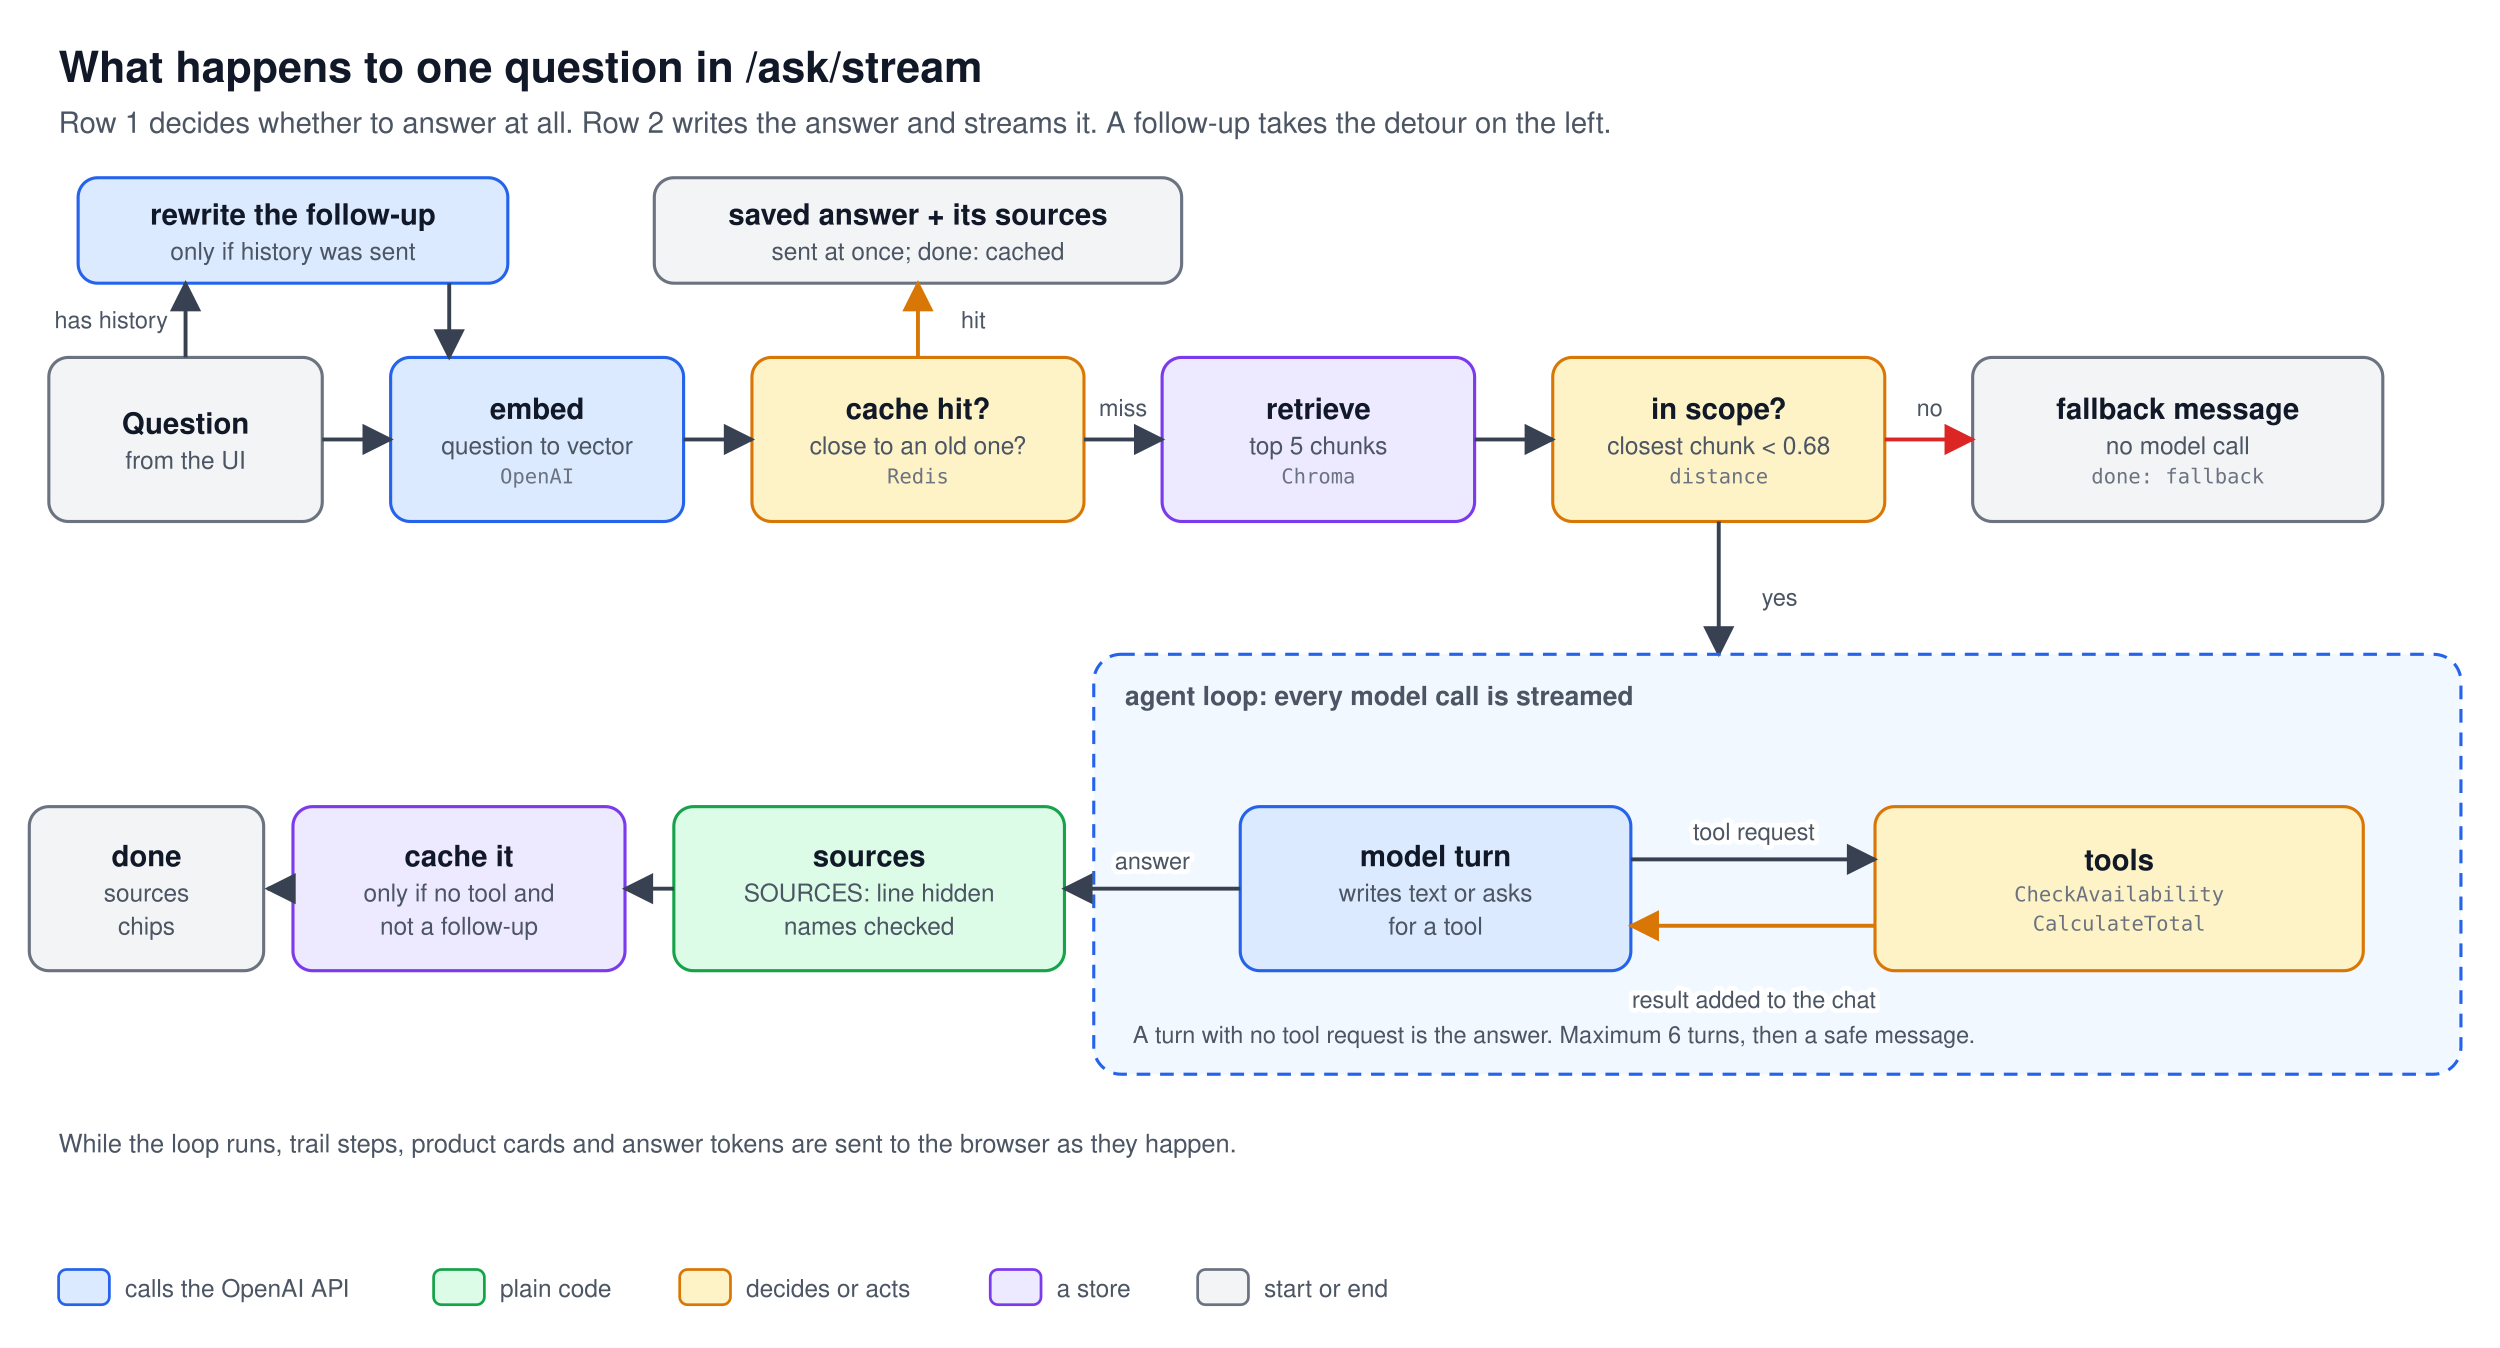
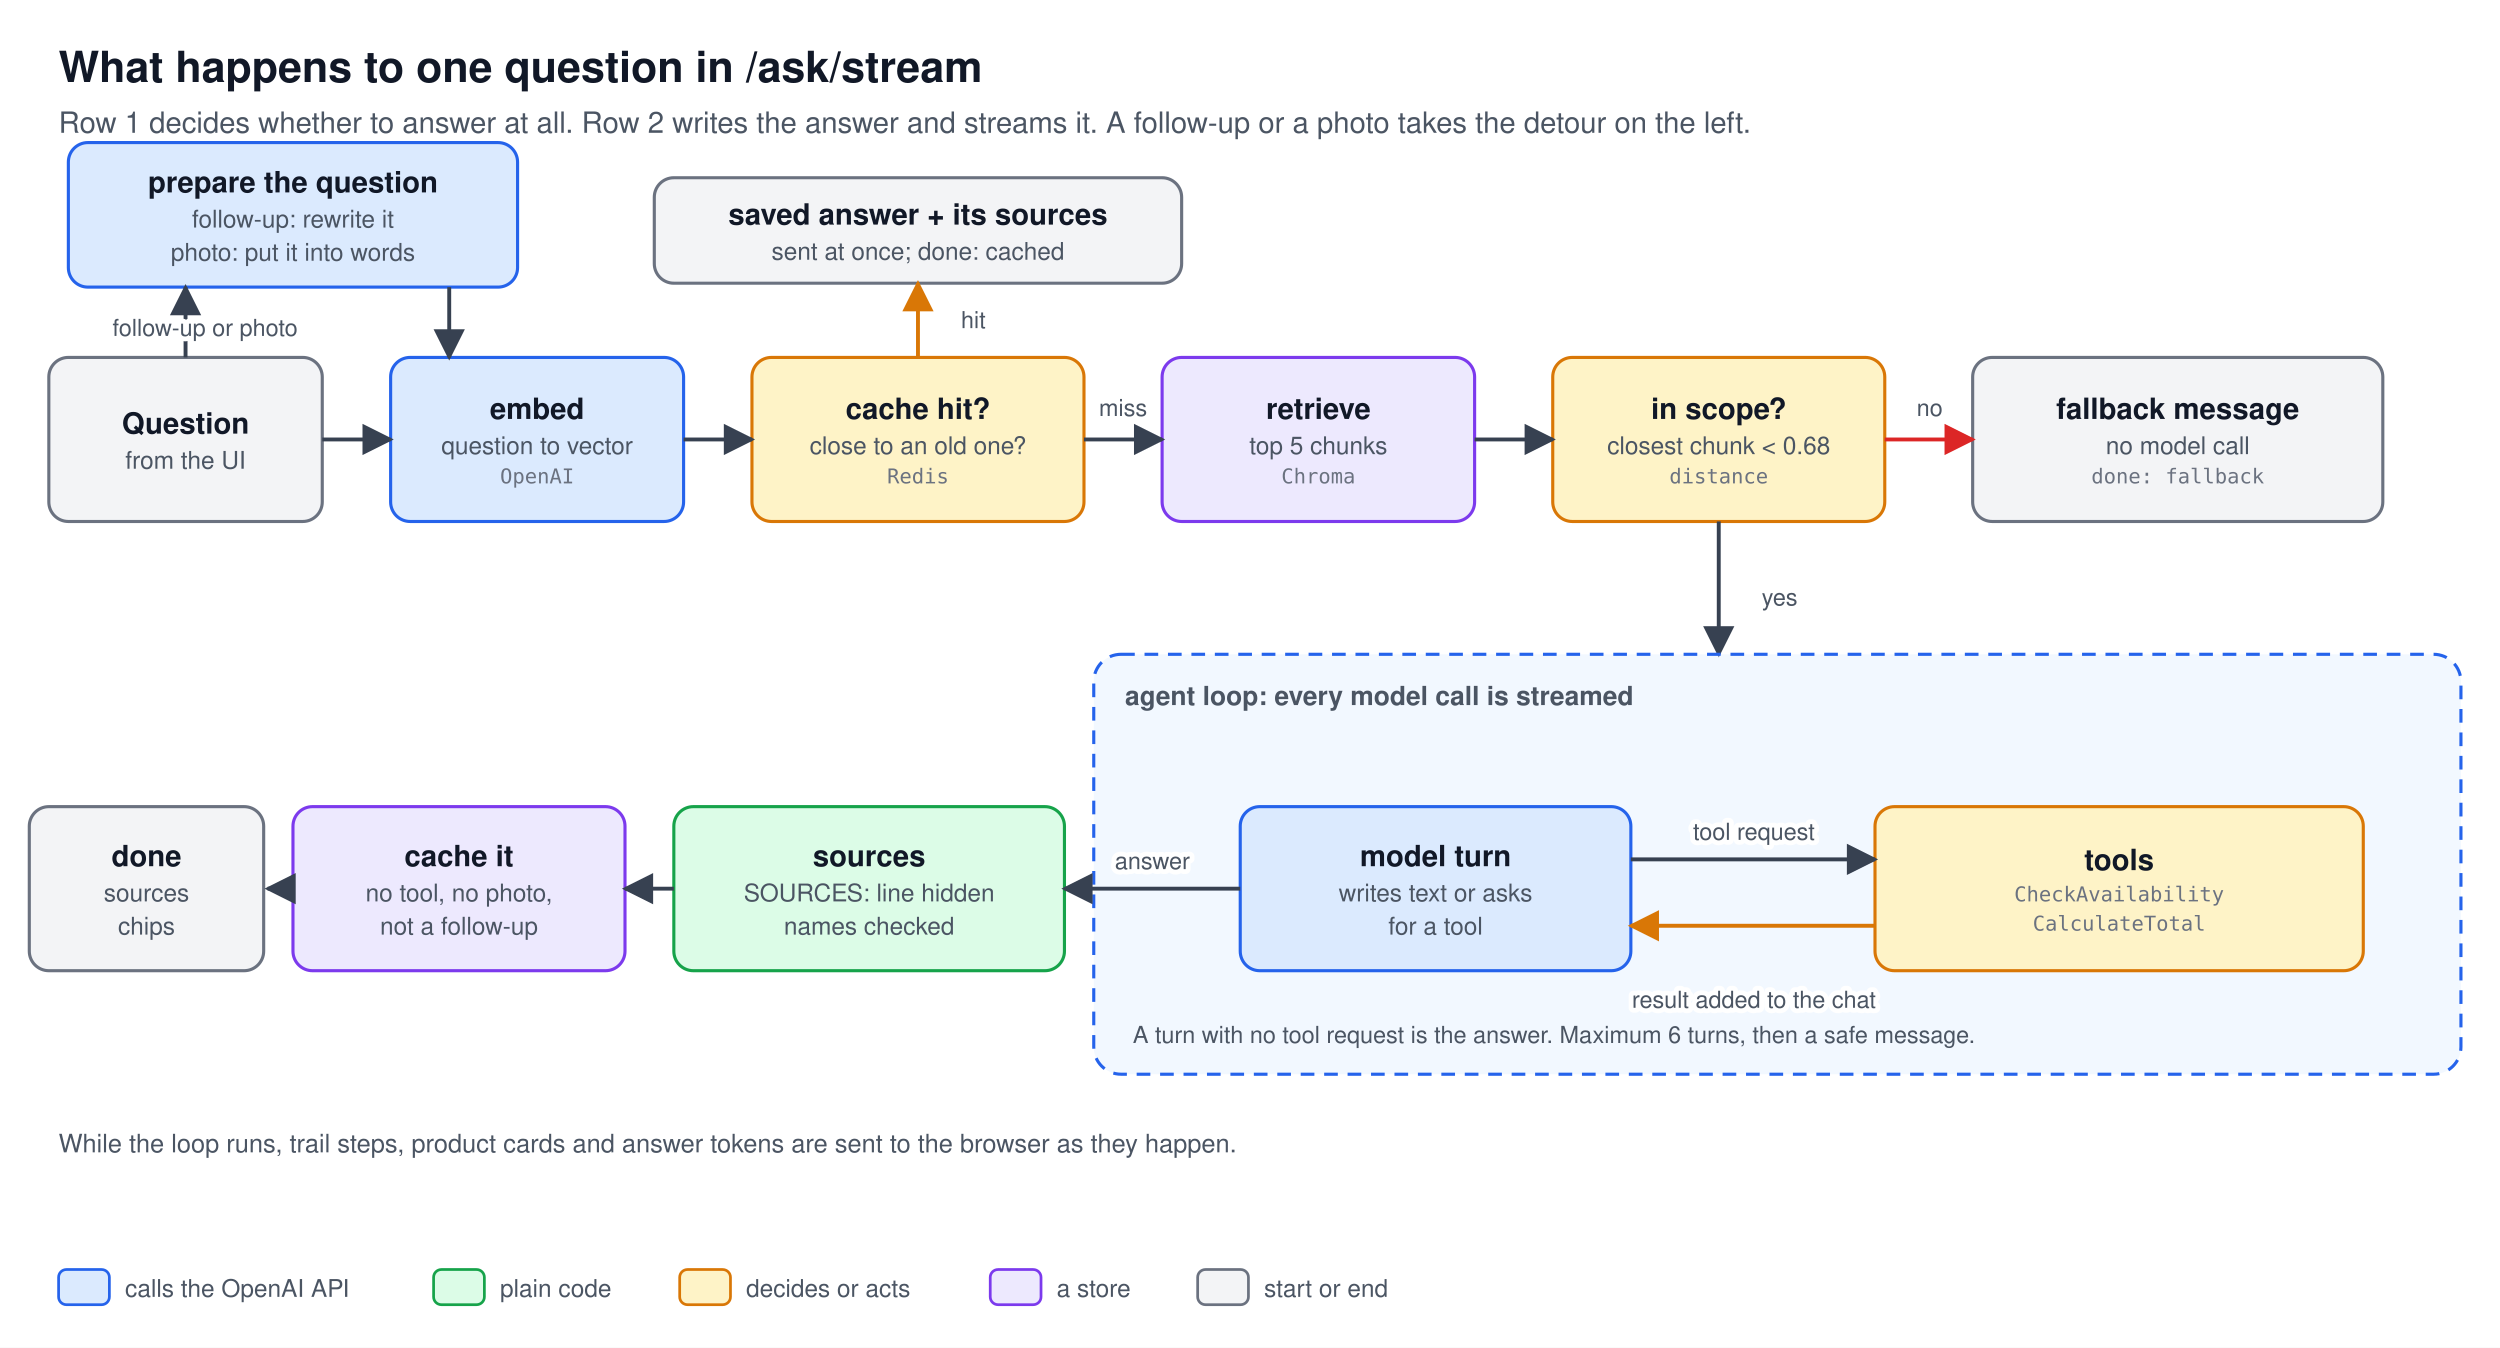
<svg xmlns="http://www.w3.org/2000/svg" viewBox="0 0 1280 690" width="1280" height="690" role="img" aria-labelledby="t d">
  <defs>
    <marker id="a-ink" viewBox="0 0 10 10" refX="9" refY="5" markerWidth="8" markerHeight="8" orient="auto-start-reverse">
      <path d="M0,0 L10,5 L0,10 z" fill="#374151" />
    </marker>
    <marker id="a-amber" viewBox="0 0 10 10" refX="9" refY="5" markerWidth="8" markerHeight="8" orient="auto-start-reverse">
      <path d="M0,0 L10,5 L0,10 z" fill="#d97706" />
    </marker>
    <marker id="a-red" viewBox="0 0 10 10" refX="9" refY="5" markerWidth="8" markerHeight="8" orient="auto-start-reverse">
      <path d="M0,0 L10,5 L0,10 z" fill="#dc2626" />
    </marker>
  </defs>
  <rect width="1280" height="690" fill="#ffffff" />
  <text x="30" y="42" font-family="-apple-system, 'Segoe UI', Helvetica, Arial, sans-serif" font-size="22" font-weight="bold" fill="#111827" text-anchor="start">What happens to one question in /ask/stream</text>
-   <text x="30" y="68" font-family="-apple-system, 'Segoe UI', Helvetica, Arial, sans-serif" font-size="15" font-weight="normal" fill="#4b5563" text-anchor="start">Row 1 decides whether to answer at all. Row 2 writes the answer and streams it. A follow-up takes the detour on the left.</text>
+   <text x="30" y="68" font-family="-apple-system, 'Segoe UI', Helvetica, Arial, sans-serif" font-size="15" font-weight="normal" fill="#4b5563" text-anchor="start">Row 1 decides whether to answer at all. Row 2 writes the answer and streams it. A follow-up or a photo takes the detour on the left.</text>
  <rect x="25.0" y="183.0" width="140" height="84" rx="10" fill="#f3f4f6" stroke="#6b7280" stroke-width="1.6" />
  <text x="95" y="222.0" font-family="-apple-system, 'Segoe UI', Helvetica, Arial, sans-serif" font-size="15" font-weight="bold" fill="#111827" text-anchor="middle">Question</text>
  <text x="95" y="240.0" font-family="-apple-system, 'Segoe UI', Helvetica, Arial, sans-serif" font-size="12.5" font-weight="normal" fill="#4b5563" text-anchor="middle">from the UI</text>
  <rect x="200.0" y="183.0" width="150" height="84" rx="10" fill="#dbeafe" stroke="#2563eb" stroke-width="1.6" />
  <text x="275" y="214.5" font-family="-apple-system, 'Segoe UI', Helvetica, Arial, sans-serif" font-size="15" font-weight="bold" fill="#111827" text-anchor="middle">embed</text>
  <text x="275" y="232.5" font-family="-apple-system, 'Segoe UI', Helvetica, Arial, sans-serif" font-size="12.5" font-weight="normal" fill="#4b5563" text-anchor="middle">question to vector</text>
  <text x="275" y="247.5" font-family="ui-monospace, 'SF Mono', Menlo, Consolas, monospace" font-size="10.5" font-weight="normal" fill="#6b7280" text-anchor="middle">OpenAI</text>
  <rect x="385.0" y="183.0" width="170" height="84" rx="10" fill="#fef3c7" stroke="#d97706" stroke-width="1.6" />
  <text x="470" y="214.5" font-family="-apple-system, 'Segoe UI', Helvetica, Arial, sans-serif" font-size="15" font-weight="bold" fill="#111827" text-anchor="middle">cache hit?</text>
  <text x="470" y="232.5" font-family="-apple-system, 'Segoe UI', Helvetica, Arial, sans-serif" font-size="12.5" font-weight="normal" fill="#4b5563" text-anchor="middle">close to an old one?</text>
  <text x="470" y="247.5" font-family="ui-monospace, 'SF Mono', Menlo, Consolas, monospace" font-size="10.5" font-weight="normal" fill="#6b7280" text-anchor="middle">Redis</text>
  <rect x="595.0" y="183.0" width="160" height="84" rx="10" fill="#ede9fe" stroke="#7c3aed" stroke-width="1.6" />
  <text x="675" y="214.5" font-family="-apple-system, 'Segoe UI', Helvetica, Arial, sans-serif" font-size="15" font-weight="bold" fill="#111827" text-anchor="middle">retrieve</text>
  <text x="675" y="232.5" font-family="-apple-system, 'Segoe UI', Helvetica, Arial, sans-serif" font-size="12.5" font-weight="normal" fill="#4b5563" text-anchor="middle">top 5 chunks</text>
  <text x="675" y="247.5" font-family="ui-monospace, 'SF Mono', Menlo, Consolas, monospace" font-size="10.5" font-weight="normal" fill="#6b7280" text-anchor="middle">Chroma</text>
  <rect x="795.0" y="183.0" width="170" height="84" rx="10" fill="#fef3c7" stroke="#d97706" stroke-width="1.6" />
  <text x="880" y="214.5" font-family="-apple-system, 'Segoe UI', Helvetica, Arial, sans-serif" font-size="15" font-weight="bold" fill="#111827" text-anchor="middle">in scope?</text>
  <text x="880" y="232.5" font-family="-apple-system, 'Segoe UI', Helvetica, Arial, sans-serif" font-size="12.5" font-weight="normal" fill="#4b5563" text-anchor="middle">closest chunk &lt; 0.68</text>
  <text x="880" y="247.5" font-family="ui-monospace, 'SF Mono', Menlo, Consolas, monospace" font-size="10.5" font-weight="normal" fill="#6b7280" text-anchor="middle">distance</text>
  <rect x="1010.0" y="183.0" width="210" height="84" rx="10" fill="#f3f4f6" stroke="#6b7280" stroke-width="1.6" />
  <text x="1115" y="214.5" font-family="-apple-system, 'Segoe UI', Helvetica, Arial, sans-serif" font-size="15" font-weight="bold" fill="#111827" text-anchor="middle">fallback message</text>
  <text x="1115" y="232.5" font-family="-apple-system, 'Segoe UI', Helvetica, Arial, sans-serif" font-size="12.5" font-weight="normal" fill="#4b5563" text-anchor="middle">no model call</text>
  <text x="1115" y="247.5" font-family="ui-monospace, 'SF Mono', Menlo, Consolas, monospace" font-size="10.5" font-weight="normal" fill="#6b7280" text-anchor="middle">done: fallback</text>
  <rect x="335.0" y="91.0" width="270" height="54" rx="10" fill="#f3f4f6" stroke="#6b7280" stroke-width="1.6" />
  <text x="470" y="115.0" font-family="-apple-system, 'Segoe UI', Helvetica, Arial, sans-serif" font-size="15" font-weight="bold" fill="#111827" text-anchor="middle">saved answer + its sources</text>
  <text x="470" y="133.0" font-family="-apple-system, 'Segoe UI', Helvetica, Arial, sans-serif" font-size="12.5" font-weight="normal" fill="#4b5563" text-anchor="middle">sent at once; done: cached</text>
-   <rect x="40.0" y="91.0" width="220" height="54" rx="10" fill="#dbeafe" stroke="#2563eb" stroke-width="1.6" />
-   <text x="150" y="115.0" font-family="-apple-system, 'Segoe UI', Helvetica, Arial, sans-serif" font-size="15" font-weight="bold" fill="#111827" text-anchor="middle">rewrite the follow-up</text>
-   <text x="150" y="133.0" font-family="-apple-system, 'Segoe UI', Helvetica, Arial, sans-serif" font-size="12.5" font-weight="normal" fill="#4b5563" text-anchor="middle">only if history was sent</text>
+   <rect x="35.0" y="73.0" width="230" height="74" rx="10" fill="#dbeafe" stroke="#2563eb" stroke-width="1.6" />
+   <text x="150" y="98.5" font-family="-apple-system, 'Segoe UI', Helvetica, Arial, sans-serif" font-size="15" font-weight="bold" fill="#111827" text-anchor="middle">prepare the question</text>
+   <text x="150" y="116.5" font-family="-apple-system, 'Segoe UI', Helvetica, Arial, sans-serif" font-size="12.5" font-weight="normal" fill="#4b5563" text-anchor="middle">follow-up: rewrite it</text>
+   <text x="150" y="133.5" font-family="-apple-system, 'Segoe UI', Helvetica, Arial, sans-serif" font-size="12.5" font-weight="normal" fill="#4b5563" text-anchor="middle">photo: put it into words</text>
  <path d="M165,225 L200,225" fill="none" stroke="#374151" stroke-width="2.0" stroke-linejoin="round" marker-end="url(#a-ink)" />
-   <path d="M95,183 L95,145" fill="none" stroke="#374151" stroke-width="2.0" stroke-linejoin="round" marker-end="url(#a-ink)" />
-   <text x="86" y="168" font-family="-apple-system, 'Segoe UI', Helvetica, Arial, sans-serif" font-size="12" font-weight="normal" fill="#4b5563" text-anchor="end" stroke="#ffffff" stroke-width="5" stroke-linejoin="round" paint-order="stroke">has history</text>
-   <path d="M230,145 L230,183" fill="none" stroke="#374151" stroke-width="2.0" stroke-linejoin="round" marker-end="url(#a-ink)" />
+   <path d="M95,183 L95,147" fill="none" stroke="#374151" stroke-width="2.0" stroke-linejoin="round" marker-end="url(#a-ink)" />
+   <text x="105" y="172" font-family="-apple-system, 'Segoe UI', Helvetica, Arial, sans-serif" font-size="12" font-weight="normal" fill="#4b5563" text-anchor="middle" stroke="#ffffff" stroke-width="5" stroke-linejoin="round" paint-order="stroke">follow-up or photo</text>
+   <path d="M230,147 L230,183" fill="none" stroke="#374151" stroke-width="2.0" stroke-linejoin="round" marker-end="url(#a-ink)" />
  <path d="M350,225 L385,225" fill="none" stroke="#374151" stroke-width="2.0" stroke-linejoin="round" marker-end="url(#a-ink)" />
  <path d="M555,225 L595,225" fill="none" stroke="#374151" stroke-width="2.0" stroke-linejoin="round" marker-end="url(#a-ink)" />
  <text x="575" y="213" font-family="-apple-system, 'Segoe UI', Helvetica, Arial, sans-serif" font-size="12" font-weight="normal" fill="#4b5563" text-anchor="middle" stroke="#ffffff" stroke-width="5" stroke-linejoin="round" paint-order="stroke">miss</text>
  <path d="M470,183 L470,145" fill="none" stroke="#d97706" stroke-width="2.0" stroke-linejoin="round" marker-end="url(#a-amber)" />
  <text x="492" y="168" font-family="-apple-system, 'Segoe UI', Helvetica, Arial, sans-serif" font-size="12" font-weight="normal" fill="#4b5563" text-anchor="start" stroke="#ffffff" stroke-width="5" stroke-linejoin="round" paint-order="stroke">hit</text>
  <path d="M755,225 L795,225" fill="none" stroke="#374151" stroke-width="2.0" stroke-linejoin="round" marker-end="url(#a-ink)" />
  <path d="M965,225 L1010,225" fill="none" stroke="#dc2626" stroke-width="2.0" stroke-linejoin="round" marker-end="url(#a-red)" />
  <text x="988" y="213" font-family="-apple-system, 'Segoe UI', Helvetica, Arial, sans-serif" font-size="12" font-weight="normal" fill="#4b5563" text-anchor="middle" stroke="#ffffff" stroke-width="5" stroke-linejoin="round" paint-order="stroke">no</text>
  <path d="M880,267 L880,335" fill="none" stroke="#374151" stroke-width="2.0" stroke-linejoin="round" marker-end="url(#a-ink)" />
  <text x="902" y="310" font-family="-apple-system, 'Segoe UI', Helvetica, Arial, sans-serif" font-size="12" font-weight="normal" fill="#4b5563" text-anchor="start" stroke="#ffffff" stroke-width="5" stroke-linejoin="round" paint-order="stroke">yes</text>
  <rect x="560" y="335" width="700" height="215" rx="14" fill="#dbeafe" fill-opacity="0.35" stroke="#2563eb" stroke-width="1.6" stroke-dasharray="7 5" />
  <text x="576" y="361" font-family="-apple-system, 'Segoe UI', Helvetica, Arial, sans-serif" font-size="13.5" font-weight="bold" fill="#4b5563" text-anchor="start">agent loop: every model call is streamed</text>
  <rect x="635.0" y="413.0" width="200" height="84" rx="10" fill="#dbeafe" stroke="#2563eb" stroke-width="1.6" />
  <text x="735" y="443.5" font-family="-apple-system, 'Segoe UI', Helvetica, Arial, sans-serif" font-size="15" font-weight="bold" fill="#111827" text-anchor="middle">model turn</text>
  <text x="735" y="461.5" font-family="-apple-system, 'Segoe UI', Helvetica, Arial, sans-serif" font-size="12.5" font-weight="normal" fill="#4b5563" text-anchor="middle">writes text or asks</text>
  <text x="735" y="478.5" font-family="-apple-system, 'Segoe UI', Helvetica, Arial, sans-serif" font-size="12.5" font-weight="normal" fill="#4b5563" text-anchor="middle">for a tool</text>
  <rect x="960.0" y="413.0" width="250" height="84" rx="10" fill="#fef3c7" stroke="#d97706" stroke-width="1.6" />
  <text x="1085" y="445.5" font-family="-apple-system, 'Segoe UI', Helvetica, Arial, sans-serif" font-size="15" font-weight="bold" fill="#111827" text-anchor="middle">tools</text>
  <text x="1085" y="461.5" font-family="ui-monospace, 'SF Mono', Menlo, Consolas, monospace" font-size="10.5" font-weight="normal" fill="#6b7280" text-anchor="middle">CheckAvailability</text>
  <text x="1085" y="476.5" font-family="ui-monospace, 'SF Mono', Menlo, Consolas, monospace" font-size="10.5" font-weight="normal" fill="#6b7280" text-anchor="middle">CalculateTotal</text>
  <path d="M835,440 L960,440" fill="none" stroke="#374151" stroke-width="2.0" stroke-linejoin="round" marker-end="url(#a-ink)" />
  <text x="898" y="430" font-family="-apple-system, 'Segoe UI', Helvetica, Arial, sans-serif" font-size="12" font-weight="normal" fill="#4b5563" text-anchor="middle" stroke="#ffffff" stroke-width="5" stroke-linejoin="round" paint-order="stroke">tool request</text>
  <path d="M960,474 L835,474" fill="none" stroke="#d97706" stroke-width="2.0" stroke-linejoin="round" marker-end="url(#a-amber)" />
  <text x="898" y="516" font-family="-apple-system, 'Segoe UI', Helvetica, Arial, sans-serif" font-size="12" font-weight="normal" fill="#4b5563" text-anchor="middle" stroke="#ffffff" stroke-width="5" stroke-linejoin="round" paint-order="stroke">result added to the chat</text>
  <text x="580" y="534" font-family="-apple-system, 'Segoe UI', Helvetica, Arial, sans-serif" font-size="12" font-weight="normal" fill="#4b5563" text-anchor="start">A turn with no tool request is the answer. Maximum 6 turns, then a safe message.</text>
  <rect x="345.0" y="413.0" width="200" height="84" rx="10" fill="#dcfce7" stroke="#16a34a" stroke-width="1.6" />
  <text x="445" y="443.5" font-family="-apple-system, 'Segoe UI', Helvetica, Arial, sans-serif" font-size="15" font-weight="bold" fill="#111827" text-anchor="middle">sources</text>
  <text x="445" y="461.5" font-family="-apple-system, 'Segoe UI', Helvetica, Arial, sans-serif" font-size="12.5" font-weight="normal" fill="#4b5563" text-anchor="middle">SOURCES: line hidden</text>
  <text x="445" y="478.5" font-family="-apple-system, 'Segoe UI', Helvetica, Arial, sans-serif" font-size="12.5" font-weight="normal" fill="#4b5563" text-anchor="middle">names checked</text>
  <rect x="150.0" y="413.0" width="170" height="84" rx="10" fill="#ede9fe" stroke="#7c3aed" stroke-width="1.6" />
  <text x="235" y="443.5" font-family="-apple-system, 'Segoe UI', Helvetica, Arial, sans-serif" font-size="15" font-weight="bold" fill="#111827" text-anchor="middle">cache it</text>
-   <text x="235" y="461.5" font-family="-apple-system, 'Segoe UI', Helvetica, Arial, sans-serif" font-size="12.5" font-weight="normal" fill="#4b5563" text-anchor="middle">only if no tool and</text>
+   <text x="235" y="461.5" font-family="-apple-system, 'Segoe UI', Helvetica, Arial, sans-serif" font-size="12.5" font-weight="normal" fill="#4b5563" text-anchor="middle">no tool, no photo,</text>
  <text x="235" y="478.5" font-family="-apple-system, 'Segoe UI', Helvetica, Arial, sans-serif" font-size="12.5" font-weight="normal" fill="#4b5563" text-anchor="middle">not a follow-up</text>
  <rect x="15.0" y="413.0" width="120" height="84" rx="10" fill="#f3f4f6" stroke="#6b7280" stroke-width="1.6" />
  <text x="75" y="443.5" font-family="-apple-system, 'Segoe UI', Helvetica, Arial, sans-serif" font-size="15" font-weight="bold" fill="#111827" text-anchor="middle">done</text>
  <text x="75" y="461.5" font-family="-apple-system, 'Segoe UI', Helvetica, Arial, sans-serif" font-size="12.5" font-weight="normal" fill="#4b5563" text-anchor="middle">sources</text>
  <text x="75" y="478.5" font-family="-apple-system, 'Segoe UI', Helvetica, Arial, sans-serif" font-size="12.5" font-weight="normal" fill="#4b5563" text-anchor="middle">chips</text>
  <path d="M635,455 L545,455" fill="none" stroke="#374151" stroke-width="2.0" stroke-linejoin="round" marker-end="url(#a-ink)" />
  <text x="590" y="445" font-family="-apple-system, 'Segoe UI', Helvetica, Arial, sans-serif" font-size="12" font-weight="normal" fill="#4b5563" text-anchor="middle" stroke="#ffffff" stroke-width="5" stroke-linejoin="round" paint-order="stroke">answer</text>
  <path d="M345,455 L320,455" fill="none" stroke="#374151" stroke-width="2.0" stroke-linejoin="round" marker-end="url(#a-ink)" />
  <path d="M150,455 L137,455" fill="none" stroke="#374151" stroke-width="2.0" stroke-linejoin="round" marker-end="url(#a-ink)" />
  <text x="30" y="590" font-family="-apple-system, 'Segoe UI', Helvetica, Arial, sans-serif" font-size="13" font-weight="normal" fill="#4b5563" text-anchor="start">While the loop runs, trail steps, product cards and answer tokens are sent to the browser as they happen.</text>
  <rect x="30" y="650" width="26" height="18" rx="4" fill="#dbeafe" stroke="#2563eb" stroke-width="1.4" />
  <text x="64" y="664" font-family="-apple-system, 'Segoe UI', Helvetica, Arial, sans-serif" font-size="12.5" font-weight="normal" fill="#4b5563" text-anchor="start">calls the OpenAI API</text>
  <rect x="222.0" y="650" width="26" height="18" rx="4" fill="#dcfce7" stroke="#16a34a" stroke-width="1.4" />
  <text x="256.0" y="664" font-family="-apple-system, 'Segoe UI', Helvetica, Arial, sans-serif" font-size="12.5" font-weight="normal" fill="#4b5563" text-anchor="start">plain code</text>
  <rect x="348.0" y="650" width="26" height="18" rx="4" fill="#fef3c7" stroke="#d97706" stroke-width="1.4" />
  <text x="382.0" y="664" font-family="-apple-system, 'Segoe UI', Helvetica, Arial, sans-serif" font-size="12.5" font-weight="normal" fill="#4b5563" text-anchor="start">decides or acts</text>
  <rect x="507.0" y="650" width="26" height="18" rx="4" fill="#ede9fe" stroke="#7c3aed" stroke-width="1.4" />
  <text x="541.0" y="664" font-family="-apple-system, 'Segoe UI', Helvetica, Arial, sans-serif" font-size="12.5" font-weight="normal" fill="#4b5563" text-anchor="start">a store</text>
  <rect x="613.2" y="650" width="26" height="18" rx="4" fill="#f3f4f6" stroke="#6b7280" stroke-width="1.4" />
  <text x="647.2" y="664" font-family="-apple-system, 'Segoe UI', Helvetica, Arial, sans-serif" font-size="12.5" font-weight="normal" fill="#4b5563" text-anchor="start">start or end</text>
</svg>
